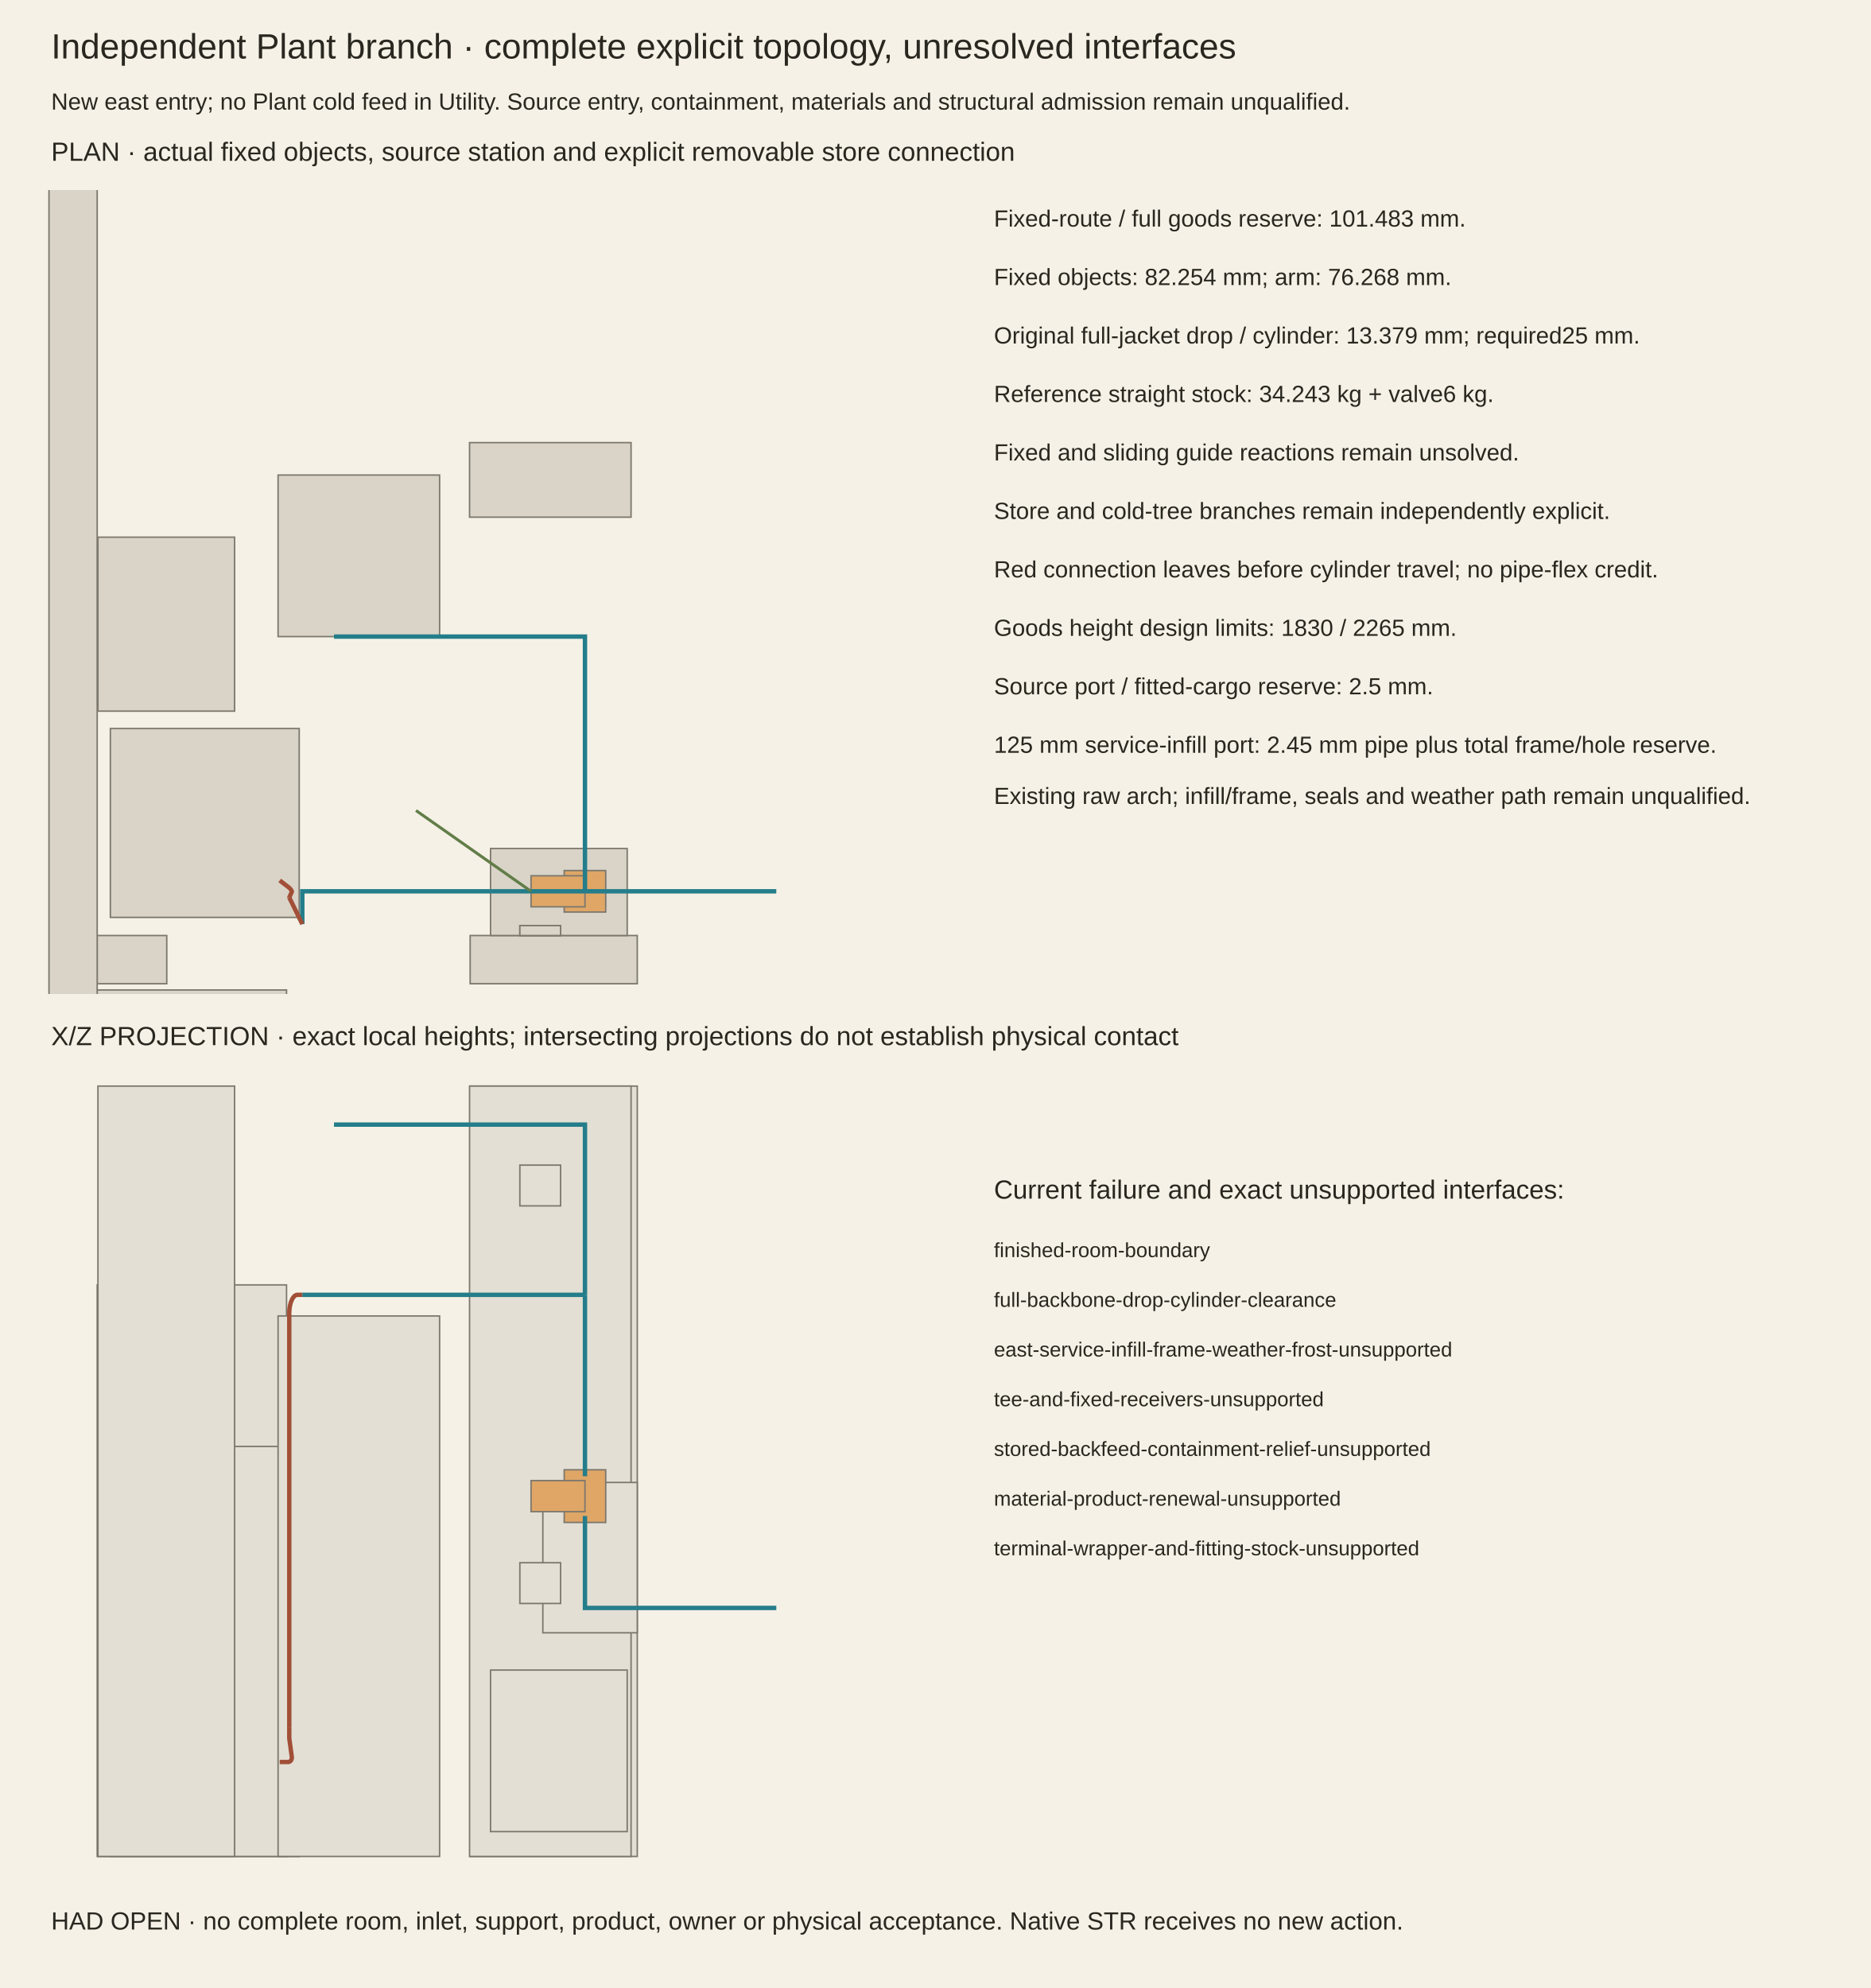
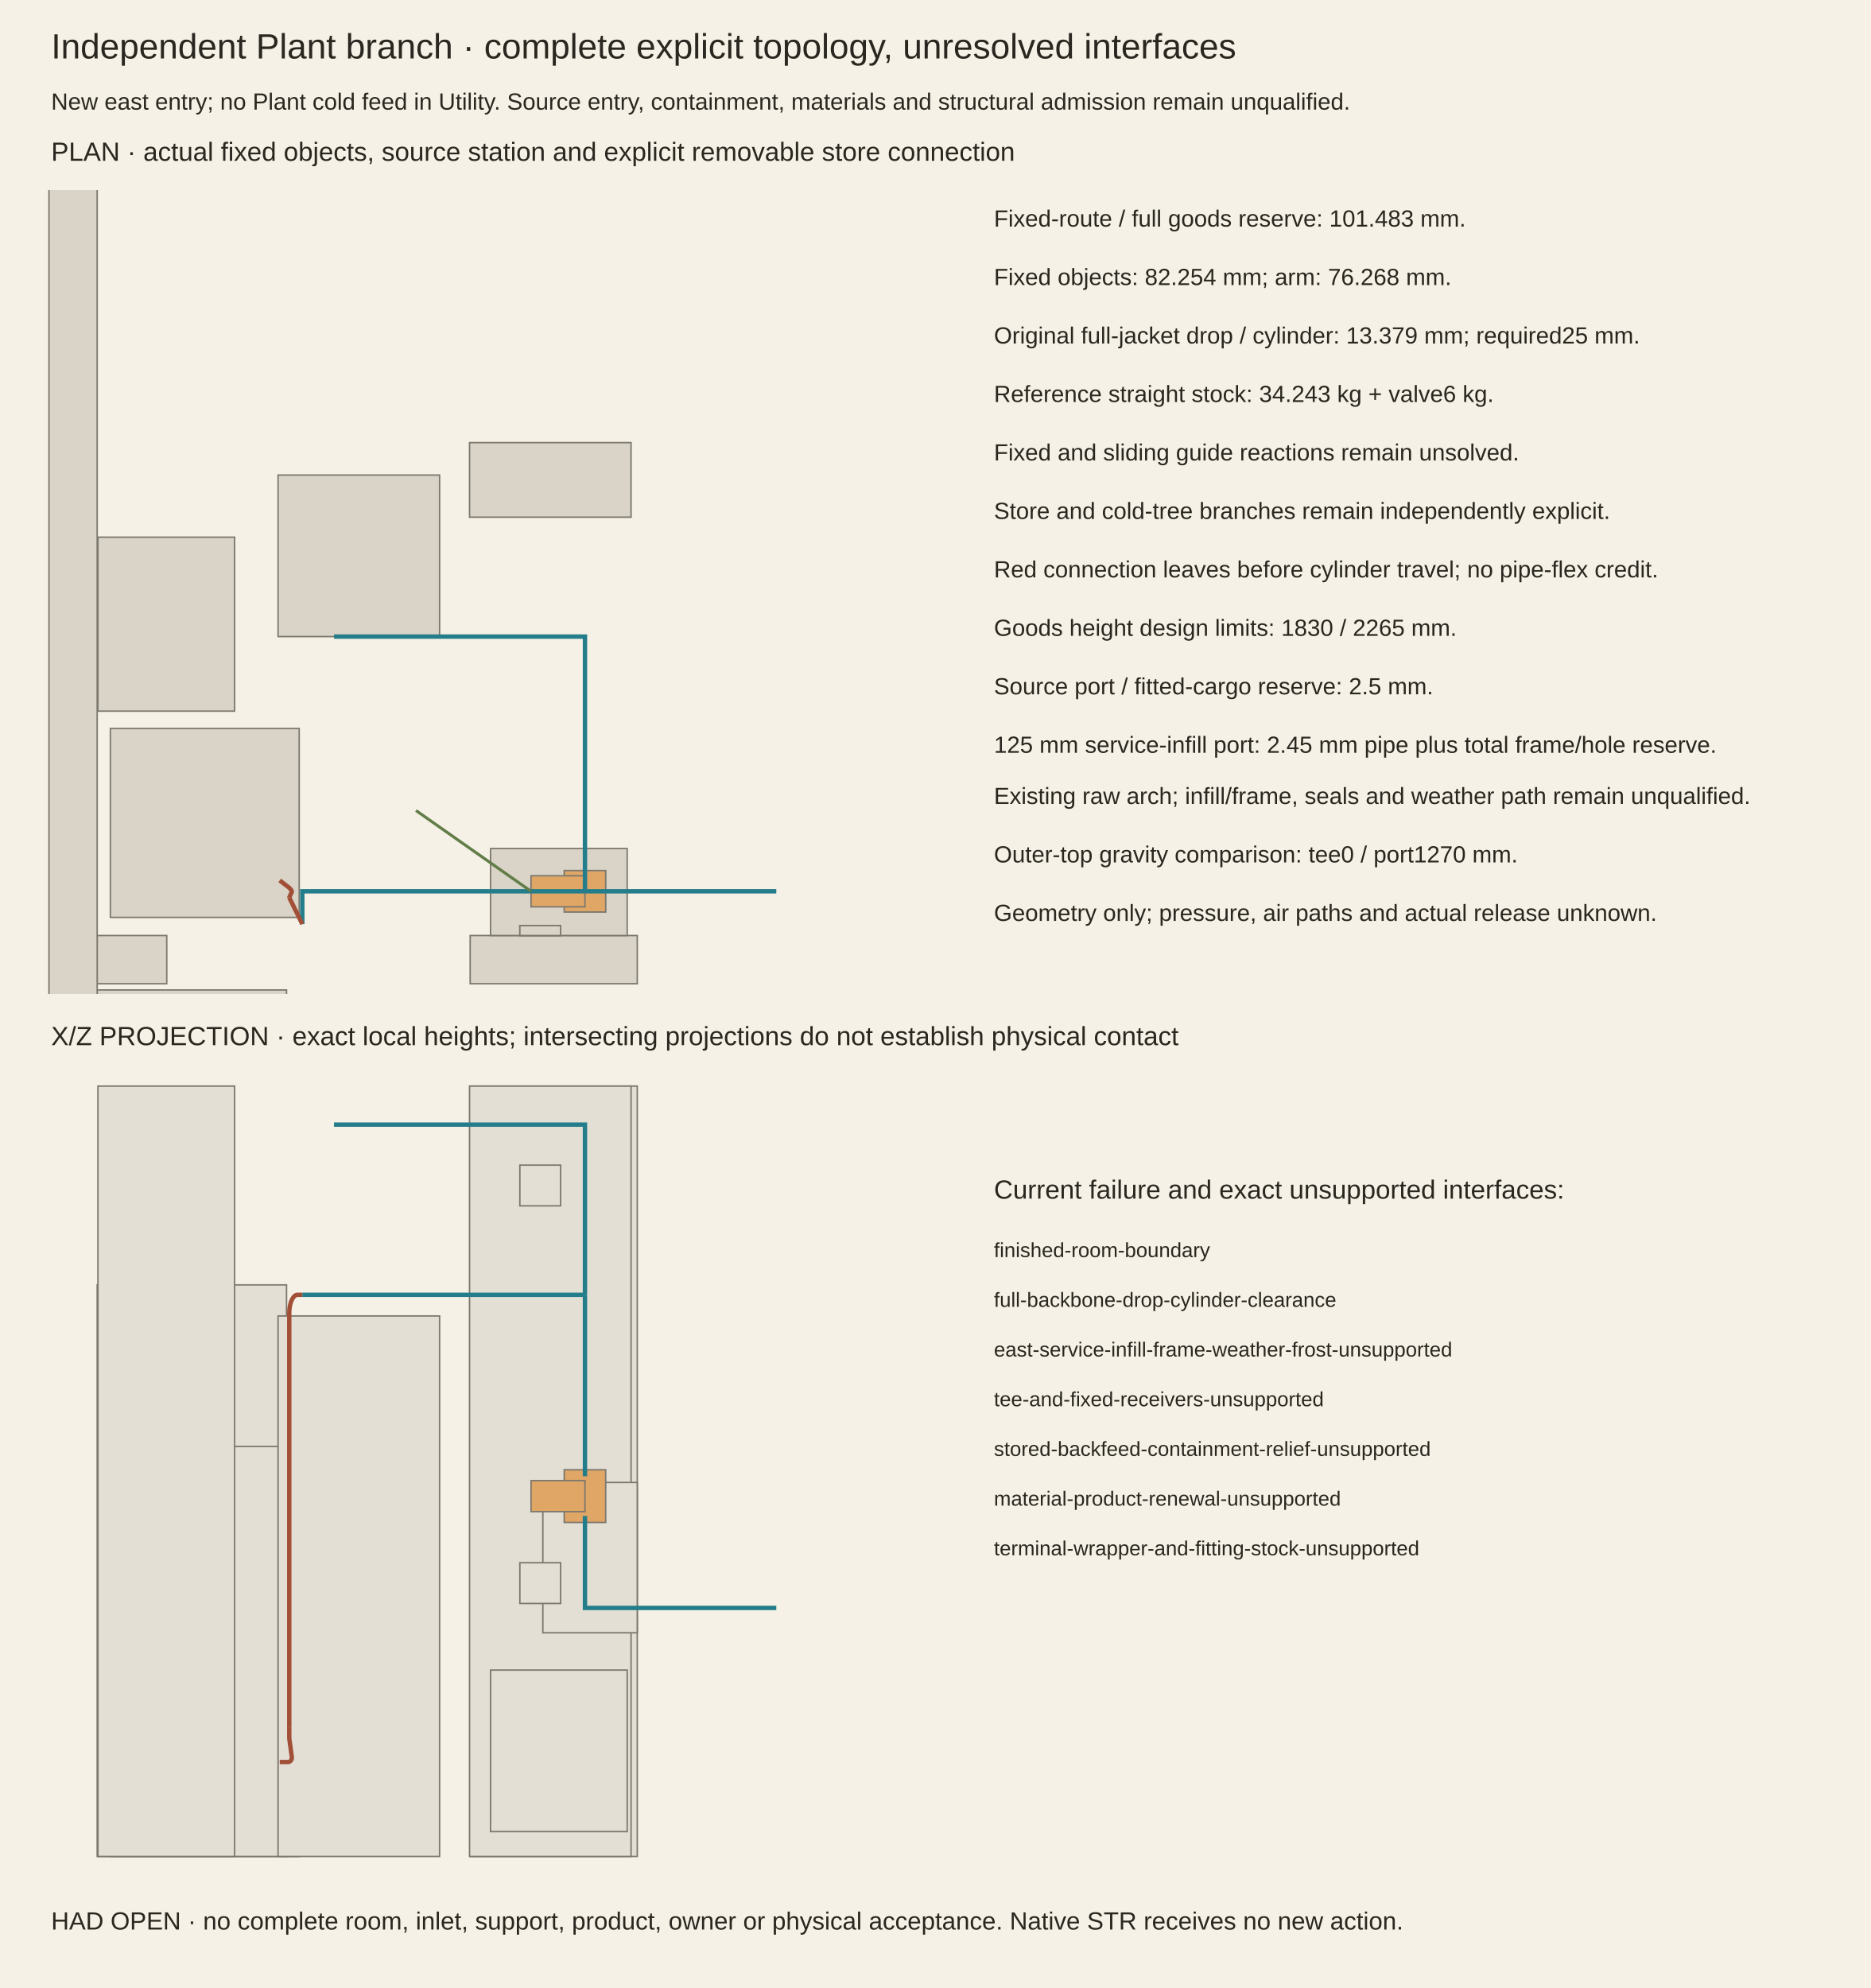
<svg xmlns="http://www.w3.org/2000/svg" width="1280" height="1360" viewBox="0 0 1280 1360">
  <defs>
    <clipPath id="plant-branch-plan">
      <rect x="25" y="130" width="625" height="550" />
    </clipPath>
    <clipPath id="plant-branch-elevation">
      <rect x="25" y="740" width="625" height="540" />
    </clipPath>
  </defs>
  <rect width="1280" height="1360" fill="#f5f1e6" />
  <g font-family="Arial,sans-serif" fill="#29271f">
    <text x="35" y="40" font-size="24">Independent Plant branch · complete explicit topology, unresolved interfaces</text>
    <text x="35" y="75" font-size="16">New east entry; no Plant cold feed in Utility. Source entry, containment, materials and structural admission remain unqualified.</text>
    <text x="35" y="110" font-size="18">PLAN · actual fixed objects, source station and explicit removable store connection</text>
    <g clip-path="url(#plant-branch-plan)">
      <rect x="66.49" y="640" width="47.6" height="32.98" fill="#d9d4c7" stroke="#7c786e" />
      <rect x="321.66" y="640" width="114.325" height="32.98" fill="#d9d4c7" stroke="#7c786e" />
      <rect x="66.49" y="677.23" width="129.54" height="7.48" fill="#d9d4c7" stroke="#7c786e" />
      <rect x="33.51" y="810.935" width="32.98" height="474.555" fill="#d9d4c7" stroke="#7c786e" />
      <rect x="33.51" y="-754.51" width="32.98" height="1439.22" fill="#d9d4c7" stroke="#7c786e" />
      <rect x="75.5" y="498.39" width="129.2" height="129.2" fill="#d9d4c7" stroke="#7c786e" />
      <rect x="190.25" y="324.99" width="110.5" height="110.5" fill="#d9d4c7" stroke="#7c786e" />
      <rect x="321.235" y="302.805" width="110.5" height="51" fill="#d9d4c7" stroke="#7c786e" />
      <rect x="67" y="367.49" width="93.5" height="119" fill="#d9d4c7" stroke="#7c786e" />
      <rect x="335.6" y="580.5" width="93.5" height="59.5" fill="#d9d4c7" stroke="#7c786e" />
      <rect x="371.385" y="689.3" width="64.6" height="103.7" fill="#d9d4c7" stroke="#7c786e" />
      <rect x="355.66" y="633.2" width="27.88" height="6.8" fill="#d9d4c7" stroke="#7c786e" />
      <rect x="355.66" y="633.2" width="27.88" height="6.8" fill="#d9d4c7" stroke="#7c786e" />
      <rect x="386.005" y="595.545" width="28.39" height="28.39" fill="#dfa666" stroke="#7c786e" />
      <rect x="363.31" y="599.115" width="36.89" height="21.25" fill="#dfa666" stroke="#7c786e" />
      <polyline points="531.1,609.74 400.2,609.74 400.2,609.74" fill="none" stroke="#247d8a" stroke-width="3" />
      <polyline points="400.2,609.74 400.2,609.74" fill="none" stroke="#247d8a" stroke-width="3" />
      <polyline points="400.2,609.74 206.825,609.74 206.825,632.197" fill="none" stroke="#247d8a" stroke-width="3" />
      <polyline points="400.2,609.74 400.2,609.74 400.2,435.49 228.5,435.49" fill="none" stroke="#247d8a" stroke-width="3" />
      <polyline points="206.825,632.197 203.512,625.438 203.414,625.239 203.316,625.039 203.218,624.839 203.121,624.64 203.023,624.441 202.925,624.242 202.828,624.043 202.731,623.845 202.634,623.648 202.537,623.45 202.441,623.254 202.345,623.058 202.25,622.863 202.154,622.669 202.06,622.475 201.965,622.283 201.871,622.091 201.778,621.901 201.685,621.711 201.593,621.523 201.501,621.336 201.41,621.15 201.319,620.965 201.229,620.782 201.14,620.6 201.052,620.42 200.964,620.241 200.877,620.064 200.791,619.888 200.706,619.714 200.622,619.542 200.538,619.372 200.455,619.203 200.374,619.037 200.293,618.872 200.213,618.709 200.135,618.549 200.057,618.39 199.98,618.234 199.905,618.08 199.83,617.928 199.757,617.778 199.685,617.631 199.614,617.486 199.544,617.343 199.475,617.203 199.408,617.066 199.341,616.931 199.277,616.798 199.213,616.668 199.151,616.541 199.09,616.417 199.03,616.295 198.972,616.176 198.915,616.06 198.859,615.947 198.805,615.837 198.753,615.73 198.702,615.625 198.652,615.524 198.604,615.425 198.557,615.33 198.512,615.238 198.468,615.149 198.426,615.063 198.385,614.98 198.346,614.9 198.309,614.824 198.273,614.75 198.238,614.68 198.206,614.614 198.175,614.55 198.145,614.49 198.117,614.433 198.091,614.38 198.067,614.33 198.044,614.283 198.023,614.24 198.003,614.2 197.985,614.164 197.969,614.131 197.955,614.101 197.942,614.075 197.931,614.053 197.921,614.034 197.914,614.018 197.908,614.006 197.903,613.997 197.901,613.992 197.9,613.99 197.9,613.99" fill="none" stroke="#a24f38" stroke-width="3" />
      <polyline points="197.9,613.99 197.9,613.99 197.9,613.989 197.901,613.988 197.902,613.985 197.904,613.981 197.906,613.976 197.909,613.97 197.912,613.962 197.916,613.954 197.92,613.944 197.925,613.934 197.931,613.922 197.936,613.909 197.943,613.895 197.949,613.88 197.957,613.864 197.964,613.846 197.973,613.828 197.981,613.808 197.991,613.788 199.607,610.183 199.617,610.161 199.625,610.139 199.632,610.115 199.638,610.091 199.643,610.066 199.647,610.041 199.649,610.014 199.651,609.987 199.652,609.96 199.652,609.931 199.65,609.902 199.648,609.872 199.645,609.842 199.64,609.811 199.635,609.779 199.628,609.747 199.62,609.714 199.612,609.68 199.602,609.646 199.591,609.611 199.579,609.576 199.567,609.54 199.553,609.503 199.538,609.466 199.522,609.429 199.505,609.391 199.487,609.352 199.468,609.313 199.449,609.273 199.428,609.233 199.406,609.192 199.383,609.151 199.359,609.11 199.335,609.068 199.309,609.025 199.282,608.983 199.255,608.939 199.226,608.896 199.197,608.852 199.166,608.808 199.135,608.763 199.103,608.718 199.07,608.673 199.036,608.627 199.001,608.581 198.965,608.535 198.929,608.489 198.892,608.442 198.854,608.395 198.815,608.348 198.775,608.301 198.734,608.254 198.693,608.206 198.651,608.158 198.608,608.11 198.565,608.062 198.52,608.014 198.475,607.966 198.43,607.917 198.383,607.869 198.336,607.82 198.289,607.772 198.241,607.723 198.192,607.675 198.142,607.626 198.092,607.577 198.041,607.529 197.99,607.48 197.938,607.432 197.886,607.384 197.833,607.335 197.78,607.287 197.726,607.239 197.672,607.191 197.617,607.143 197.562,607.096 197.506,607.048 197.45,607.001 197.394,606.954 197.337,606.907 197.28,606.861 197.222,606.814 197.165,606.768 197.107,606.723 197.048,606.677 196.99,606.632 191.355,602.309" fill="none" stroke="#a24f38" stroke-width="3" />
      <polyline points="284.6,554.49 363.31,609.74" fill="none" stroke="#627d48" stroke-width="2" />
    </g>
    <text x="680" y="155" font-size="16">Fixed-route / full goods reserve: 101.483 mm.</text>
    <text x="680" y="195" font-size="16">Fixed objects: 82.254 mm; arm: 76.268 mm.</text>
    <text x="680" y="235" font-size="16">Original full-jacket drop / cylinder: 13.379 mm; required25 mm.</text>
    <text x="680" y="275" font-size="16">Reference straight stock: 34.243 kg + valve6 kg.</text>
    <text x="680" y="315" font-size="16">Fixed and sliding guide reactions remain unsolved.</text>
    <text x="680" y="355" font-size="16">Store and cold-tree branches remain independently explicit.</text>
    <text x="680" y="395" font-size="16">Red connection leaves before cylinder travel; no pipe-flex credit.</text>
    <text x="680" y="435" font-size="16">Goods height design limits: 1830 / 2265 mm.</text>
    <text x="680" y="475" font-size="16">Source port / fitted-cargo reserve: 2.5 mm.</text>
    <text x="680" y="515" font-size="16">125 mm service-infill port: 2.45 mm pipe plus total frame/hole reserve.</text>
    <text x="680" y="550" font-size="16">Existing raw arch; infill/frame, seals and weather path remain unqualified.</text>
+     <text x="680" y="590" font-size="16">Outer-top gravity comparison: tee0 / port1270 mm.</text>
+     <text x="680" y="630" font-size="16">Geometry only; pressure, air paths and actual release unknown.</text>
    <text x="35" y="715" font-size="18">X/Z PROJECTION · exact local heights; intersecting projections do not establish physical contact</text>
    <g clip-path="url(#plant-branch-elevation)">
      <rect x="321.66" y="743" width="114.325" height="527" fill="#e3dfd4" stroke="#7c786e" />
      <rect x="66.49" y="879" width="129.54" height="391" fill="#e3dfd4" stroke="#7c786e" />
      <rect x="75.5" y="989.5" width="129.2" height="280.5" fill="#e3dfd4" stroke="#7c786e" />
      <rect x="190.25" y="900.25" width="110.5" height="369.75" fill="#e3dfd4" stroke="#7c786e" />
      <rect x="321.235" y="743" width="110.5" height="527" fill="#e3dfd4" stroke="#7c786e" />
      <rect x="67" y="743" width="93.5" height="527" fill="#e3dfd4" stroke="#7c786e" />
      <rect x="335.6" y="1142.5" width="93.5" height="110.5" fill="#e3dfd4" stroke="#7c786e" />
      <rect x="371.385" y="1014.15" width="64.6" height="102.85" fill="#e3dfd4" stroke="#7c786e" />
      <rect x="355.66" y="1069.06" width="27.88" height="27.88" fill="#e3dfd4" stroke="#7c786e" />
      <rect x="355.66" y="797.06" width="27.88" height="27.88" fill="#e3dfd4" stroke="#7c786e" />
      <rect x="386.005" y="1005.48" width="28.39" height="36.04" fill="#dfa666" stroke="#7c786e" />
      <rect x="363.31" y="1012.875" width="36.89" height="21.25" fill="#dfa666" stroke="#7c786e" />
      <polyline points="531.1,1100 400.2,1100 400.2,1037.1" fill="none" stroke="#247d8a" stroke-width="3" />
      <polyline points="400.2,1009.9 400.2,885.8" fill="none" stroke="#247d8a" stroke-width="3" />
      <polyline points="400.2,885.8 206.825,885.8 206.825,885.8" fill="none" stroke="#247d8a" stroke-width="3" />
      <polyline points="400.2,885.8 400.2,769.35 400.2,769.35 228.5,769.35" fill="none" stroke="#247d8a" stroke-width="3" />
      <polyline points="206.825,885.8 203.512,885.8 203.414,885.802 203.316,885.808 203.218,885.817 203.121,885.831 203.023,885.849 202.925,885.87 202.828,885.895 202.731,885.924 202.634,885.957 202.537,885.994 202.441,886.034 202.345,886.079 202.25,886.127 202.154,886.179 202.06,886.234 201.965,886.294 201.871,886.357 201.778,886.424 201.685,886.495 201.593,886.569 201.501,886.647 201.41,886.728 201.319,886.814 201.229,886.902 201.14,886.995 201.052,887.09 200.964,887.19 200.877,887.292 200.791,887.399 200.706,887.508 200.622,887.621 200.538,887.737 200.455,887.857 200.374,887.98 200.293,888.106 200.213,888.235 200.135,888.367 200.057,888.503 199.98,888.641 199.905,888.783 199.83,888.927 199.757,889.075 199.685,889.225 199.614,889.378 199.544,889.534 199.475,889.693 199.408,889.855 199.341,890.019 199.277,890.185 199.213,890.354 199.151,890.526 199.09,890.7 199.03,890.877 198.972,891.056 198.915,891.237 198.859,891.42 198.805,891.606 198.753,891.794 198.702,891.983 198.652,892.175 198.604,892.369 198.557,892.564 198.512,892.762 198.468,892.961 198.426,893.162 198.385,893.364 198.346,893.568 198.309,893.774 198.273,893.981 198.238,894.189 198.206,894.399 198.175,894.61 198.145,894.822 198.117,895.036 198.091,895.25 198.067,895.465 198.044,895.682 198.023,895.899 198.003,896.117 197.985,896.336 197.969,896.555 197.955,896.776 197.942,896.996 197.931,897.217 197.921,897.439 197.914,897.661 197.908,897.883 197.903,898.105 197.901,898.327 197.9,898.55 197.9,1181.6" fill="none" stroke="#a24f38" stroke-width="3" />
      <polyline points="197.9,1181.6 197.9,1188.555 197.9,1188.627 197.901,1188.7 197.902,1188.772 197.904,1188.845 197.906,1188.917 197.909,1188.989 197.912,1189.061 197.916,1189.133 197.92,1189.205 197.925,1189.277 197.931,1189.348 197.936,1189.419 197.943,1189.49 197.949,1189.561 197.957,1189.631 197.964,1189.701 197.973,1189.771 197.981,1189.84 197.991,1189.909 199.607,1201.658 199.617,1201.728 199.625,1201.798 199.632,1201.868 199.638,1201.937 199.643,1202.007 199.647,1202.076 199.649,1202.145 199.651,1202.214 199.652,1202.283 199.652,1202.351 199.65,1202.419 199.648,1202.487 199.645,1202.554 199.64,1202.621 199.635,1202.688 199.628,1202.754 199.62,1202.82 199.612,1202.885 199.602,1202.95 199.591,1203.014 199.579,1203.078 199.567,1203.142 199.553,1203.204 199.538,1203.267 199.522,1203.328 199.505,1203.39 199.487,1203.45 199.468,1203.51 199.449,1203.569 199.428,1203.628 199.406,1203.686 199.383,1203.743 199.359,1203.799 199.335,1203.855 199.309,1203.91 199.282,1203.964 199.255,1204.017 199.226,1204.07 199.197,1204.122 199.166,1204.172 199.135,1204.223 199.103,1204.272 199.07,1204.32 199.036,1204.367 199.001,1204.414 198.965,1204.46 198.929,1204.504 198.892,1204.548 198.854,1204.591 198.815,1204.632 198.775,1204.673 198.734,1204.713 198.693,1204.752 198.651,1204.789 198.608,1204.826 198.565,1204.861 198.52,1204.896 198.475,1204.93 198.43,1204.962 198.383,1204.993 198.336,1205.023 198.289,1205.053 198.241,1205.08 198.192,1205.107 198.142,1205.133 198.092,1205.158 198.041,1205.181 197.99,1205.203 197.938,1205.224 197.886,1205.244 197.833,1205.263 197.78,1205.281 197.726,1205.297 197.672,1205.312 197.617,1205.326 197.562,1205.339 197.506,1205.351 197.45,1205.361 197.394,1205.37 197.337,1205.378 197.28,1205.385 197.222,1205.39 197.165,1205.394 197.107,1205.398 197.048,1205.399 196.99,1205.4 191.355,1205.4" fill="none" stroke="#a24f38" stroke-width="3" />
    </g>
    <text x="680" y="820" font-size="18">Current failure and exact unsupported interfaces:</text>
    <text x="680" y="860" font-size="14">finished-room-boundary</text>
    <text x="680" y="894" font-size="14">full-backbone-drop-cylinder-clearance</text>
    <text x="680" y="928" font-size="14">east-service-infill-frame-weather-frost-unsupported</text>
    <text x="680" y="962" font-size="14">tee-and-fixed-receivers-unsupported</text>
    <text x="680" y="996" font-size="14">stored-backfeed-containment-relief-unsupported</text>
    <text x="680" y="1030" font-size="14">material-product-renewal-unsupported</text>
    <text x="680" y="1064" font-size="14">terminal-wrapper-and-fitting-stock-unsupported</text>
    <text x="35" y="1320" font-size="17">HAD OPEN · no complete room, inlet, support, product, owner or physical acceptance. Native STR receives no new action.</text>
  </g>
</svg>
